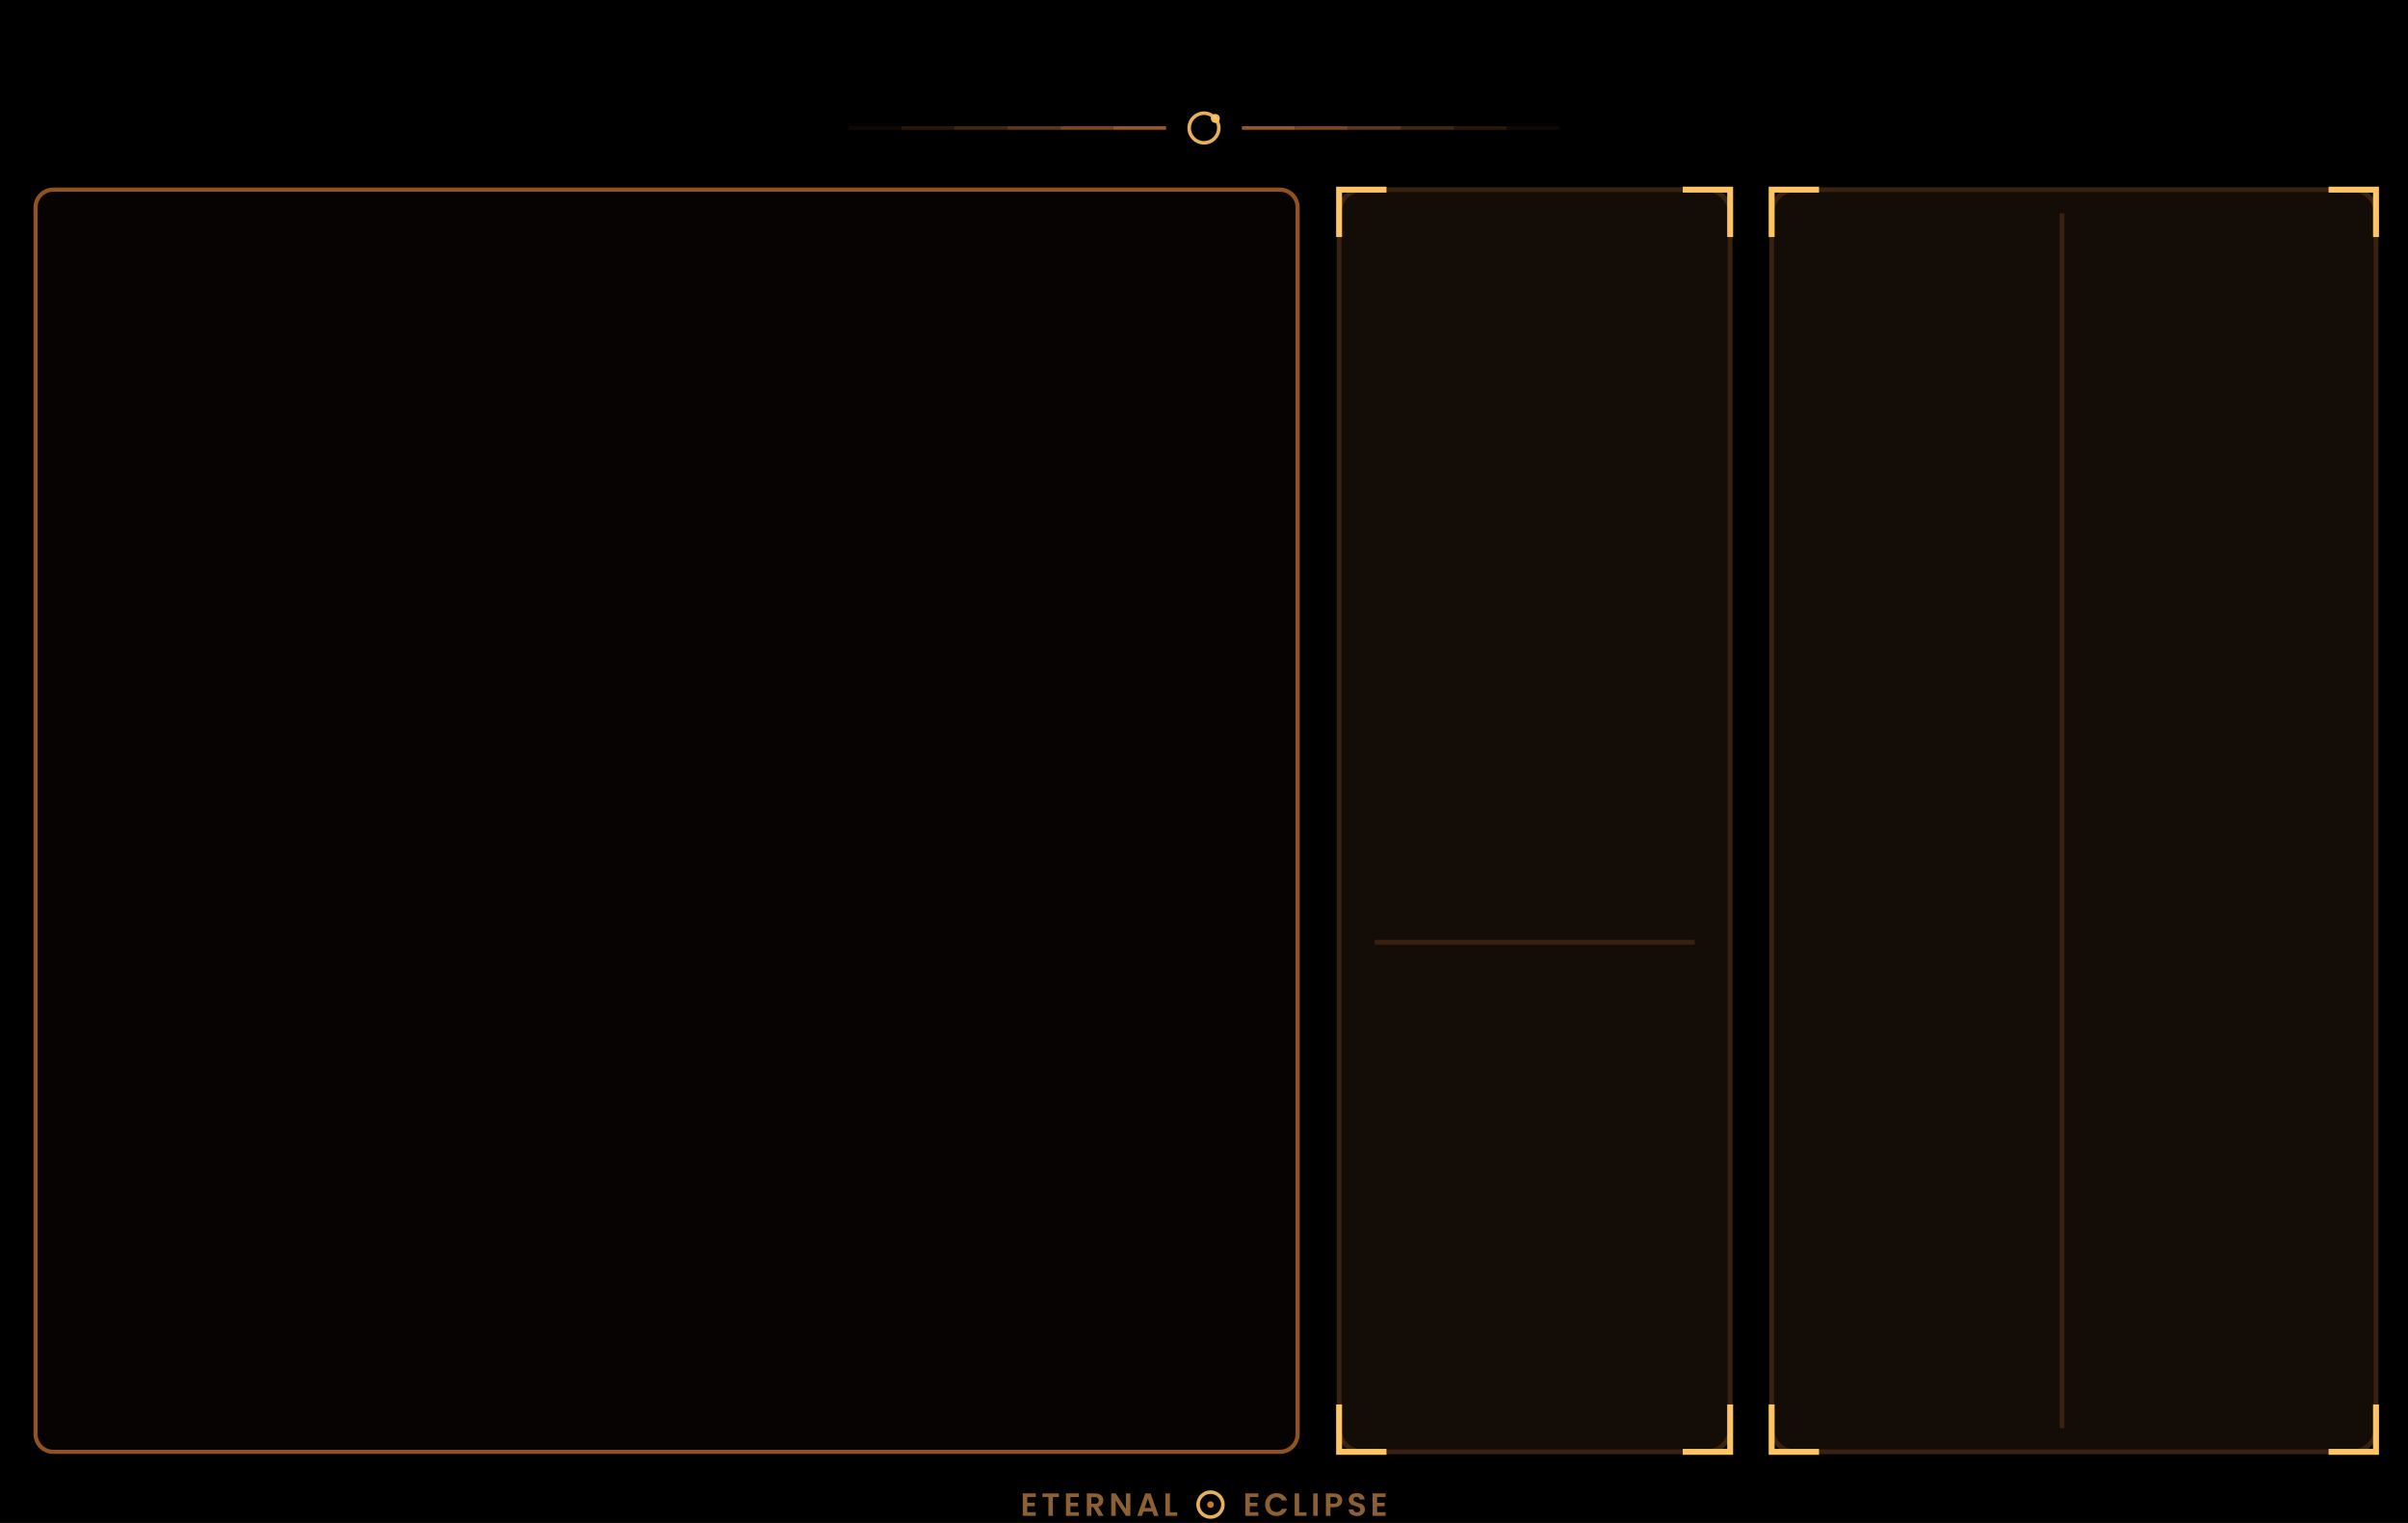
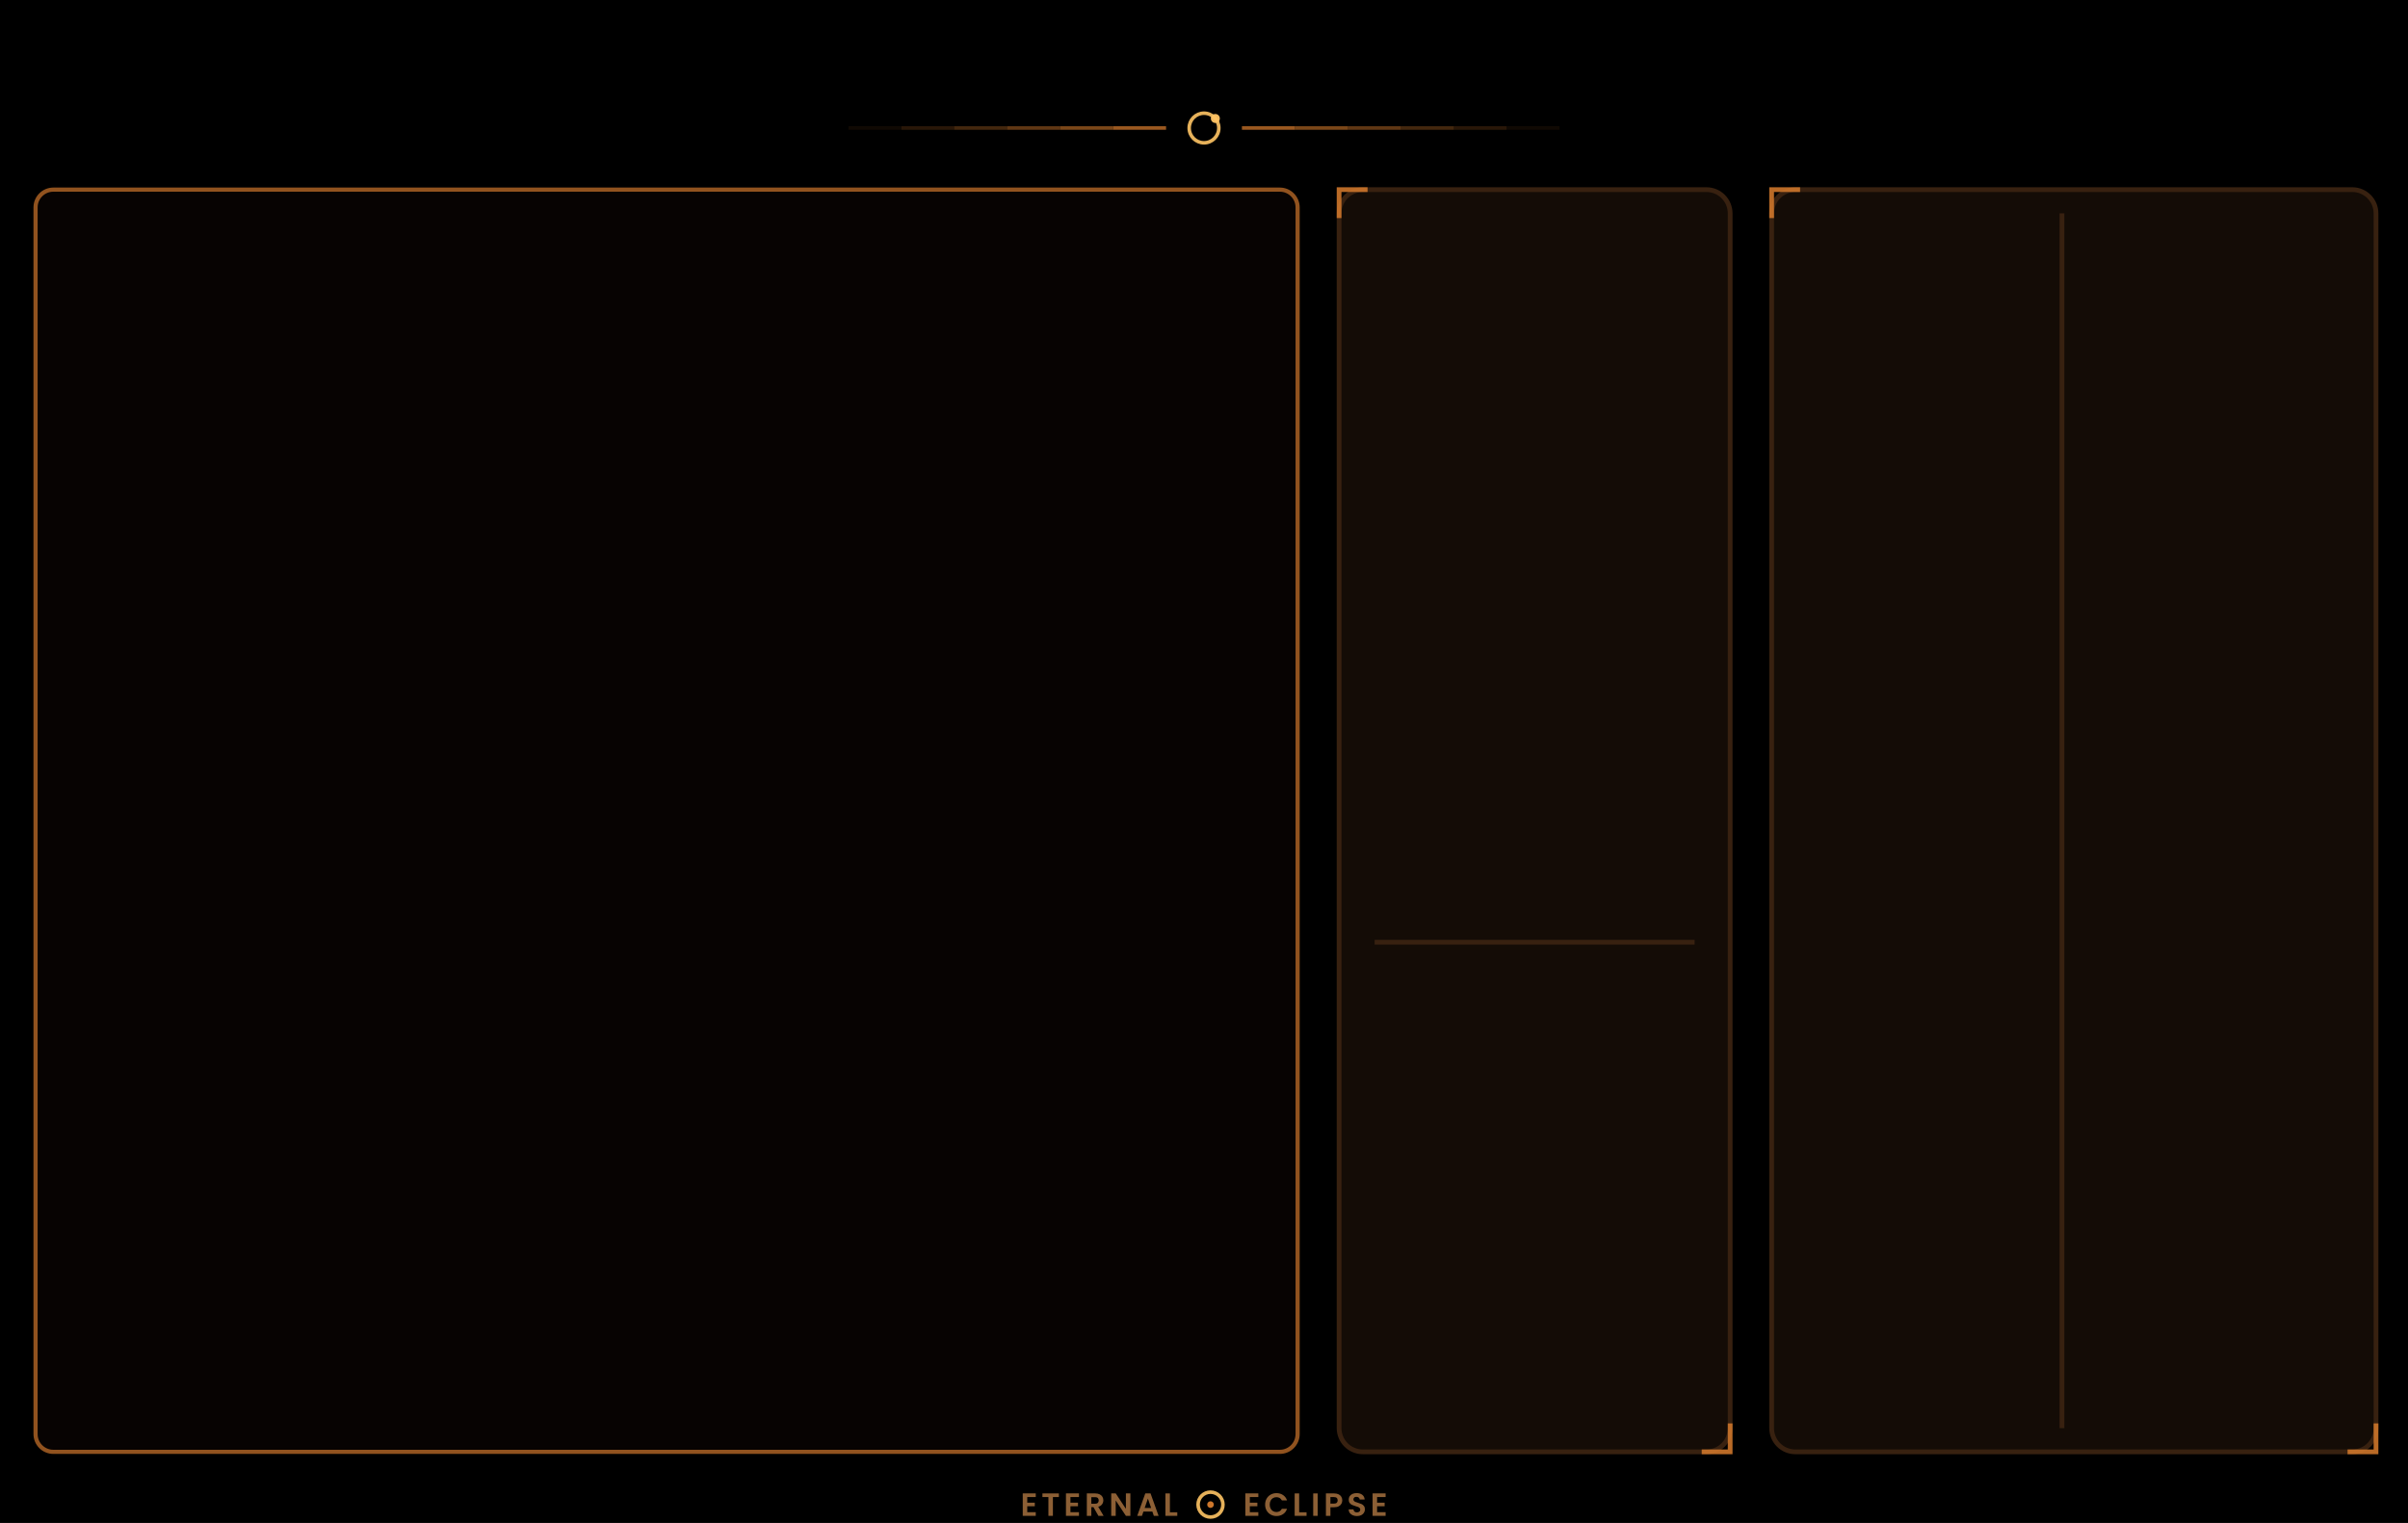
<svg xmlns="http://www.w3.org/2000/svg" width="203.2mm" height="128.5mm" viewBox="0 0 203.2 128.5">
  <rect x="0" y="0" width="203.2" height="128.5" fill="#000000" />
  <g stroke="#cd762b" stroke-width="0.3">
    <line x1="71.60" y1="10.8" x2="76.07" y2="10.8" stroke-opacity="0.08" />
    <line x1="76.07" y1="10.8" x2="80.53" y2="10.8" stroke-opacity="0.2" />
    <line x1="80.53" y1="10.8" x2="85.00" y2="10.8" stroke-opacity="0.33" />
    <line x1="85.00" y1="10.8" x2="89.47" y2="10.8" stroke-opacity="0.47" />
    <line x1="89.47" y1="10.8" x2="93.93" y2="10.8" stroke-opacity="0.6" />
    <line x1="93.93" y1="10.8" x2="98.40" y2="10.8" stroke-opacity="0.75" />
    <line x1="104.80" y1="10.8" x2="109.27" y2="10.8" stroke-opacity="0.75" />
    <line x1="109.27" y1="10.8" x2="113.73" y2="10.8" stroke-opacity="0.6" />
    <line x1="113.73" y1="10.8" x2="118.20" y2="10.8" stroke-opacity="0.47" />
    <line x1="118.20" y1="10.8" x2="122.67" y2="10.8" stroke-opacity="0.33" />
    <line x1="122.67" y1="10.8" x2="127.13" y2="10.8" stroke-opacity="0.2" />
    <line x1="127.13" y1="10.8" x2="131.60" y2="10.8" stroke-opacity="0.08" />
  </g>
  <circle cx="101.6" cy="10.8" r="1.25" fill="none" stroke="#ffc464" stroke-width="0.3" stroke-opacity="0.9" />
  <circle cx="102.558" cy="9.997" r="0.38" fill="#ffc464" fill-opacity="0.95" />
  <rect x="3" y="16.0" width="106.5" height="106.5" rx="1.5" fill="#070302" stroke="#cd762b" stroke-width="0.35" stroke-opacity="0.7" />
  <rect x="113.0" y="16.0" width="33.00" height="106.50" rx="2" fill="#140c06" stroke="#382110" stroke-width="0.4" />
-   <g fill="none" stroke="#ffc464" stroke-width="0.5">
-     <path d="M113.00,20.00 L113.00,16.00 L117.00,16.00" />
-     <path d="M146.00,20.00 L146.00,16.00 L142.00,16.00" />
-     <path d="M113.00,118.50 L113.00,122.50 L117.00,122.50" />
-     <path d="M146.00,118.50 L146.00,122.50 L142.00,122.50" />
-   </g>
  <line x1="116" y1="79.5" x2="143" y2="79.5" stroke="#382110" stroke-width="0.4" />
  <rect x="149.5" y="16.0" width="51.00" height="106.50" rx="2" fill="#140c06" stroke="#382110" stroke-width="0.4" />
-   <g fill="none" stroke="#ffc464" stroke-width="0.5">
-     <path d="M149.50,20.00 L149.50,16.00 L153.50,16.00" />
-     <path d="M200.50,20.00 L200.50,16.00 L196.50,16.00" />
-     <path d="M149.50,118.50 L149.50,122.50 L153.50,122.50" />
-     <path d="M200.50,118.50 L200.50,122.50 L196.50,122.50" />
+   <line x1="174" y1="18.0" x2="174" y2="120.5" stroke="#382110" stroke-width="0.4" />
+   <g fill="none" stroke="#cd762b" stroke-width="0.4" stroke-opacity="0.9">
+     <path d="M 113,18.4 L 113,16 L 115.4,16" />
+     <path d="M 146,120.1 L 146,122.5 L 143.6,122.5" />
+     <path d="M 149.5,18.4 L 149.5,16 L 151.9,16" />
+     <path d="M 200.5,120.1 L 200.5,122.5 L 198.1,122.5" />
  </g>
-   <line x1="174" y1="18.0" x2="174" y2="120.5" stroke="#382110" stroke-width="0.4" />
  <g transform="translate(101.6 127.9)">
    <g fill="#9c6a3b" fill-opacity="0.9">
      <path d="M-14.915 -1.586V-1.111H-14.278V-0.810H-14.915V-0.309H-14.197V0.000H-15.295V-1.895H-14.197V-1.586Z" />
      <path d="M-12.245 -1.892V-1.586H-12.750V0.000H-13.129V-1.586H-13.633V-1.892Z" />
      <path d="M-11.270 -1.586V-1.111H-10.633V-0.810H-11.270V-0.309H-10.551V0.000H-11.649V-1.895H-10.551V-1.586Z" />
      <path d="M-8.911 0.000 -9.329 -0.737H-9.508V0.000H-9.887V-1.892H-9.177Q-8.957 -1.892 -8.803 -1.815Q-8.648 -1.737 -8.571 -1.606Q-8.494 -1.474 -8.494 -1.312Q-8.494 -1.125 -8.602 -0.974Q-8.711 -0.824 -8.925 -0.767L-8.472 0.000ZM-9.508 -1.022H-9.190Q-9.036 -1.022 -8.960 -1.096Q-8.884 -1.171 -8.884 -1.304Q-8.884 -1.434 -8.960 -1.506Q-9.036 -1.577 -9.190 -1.577H-9.508Z" />
      <path d="M-6.212 0.000H-6.591L-7.450 -1.298V0.000H-7.830V-1.895H-7.450L-6.591 -0.594V-1.895H-6.212Z" />
      <path d="M-4.357 -0.360H-5.111L-5.236 0.000H-5.634L-4.954 -1.895H-4.512L-3.832 0.000H-4.233ZM-4.460 -0.664 -4.734 -1.455 -5.008 -0.664Z" />
      <path d="M-2.877 -0.301H-2.254V0.000H-3.257V-1.892H-2.877Z" />
      <path d="M3.867 -1.586V-1.111H4.504V-0.810H3.867V-0.309H4.585V0.000H3.487V-1.895H4.585V-1.586Z" />
      <path d="M6.117 -1.916Q6.434 -1.916 6.672 -1.754Q6.911 -1.591 7.006 -1.304H6.569Q6.504 -1.439 6.386 -1.507Q6.268 -1.575 6.114 -1.575Q5.948 -1.575 5.820 -1.498Q5.691 -1.420 5.619 -1.279Q5.547 -1.138 5.547 -0.949Q5.547 -0.762 5.619 -0.619Q5.691 -0.477 5.820 -0.400Q5.948 -0.323 6.114 -0.323Q6.268 -0.323 6.386 -0.392Q6.504 -0.461 6.569 -0.596H7.006Q6.911 -0.306 6.673 -0.145Q6.436 0.016 6.117 0.016Q5.845 0.016 5.627 -0.107Q5.409 -0.230 5.283 -0.450Q5.157 -0.669 5.157 -0.949Q5.157 -1.228 5.283 -1.449Q5.409 -1.670 5.627 -1.793Q5.845 -1.916 6.117 -1.916Z" />
      <path d="M8.030 -0.301H8.654V0.000H7.651V-1.892H8.030Z" />
      <path d="M9.594 -1.892V0.000H9.215V-1.892Z" />
      <path d="M10.985 -0.726H10.668V0.000H10.288V-1.892H10.985Q11.204 -1.892 11.359 -1.816Q11.513 -1.740 11.591 -1.607Q11.668 -1.474 11.668 -1.306Q11.668 -1.155 11.596 -1.022Q11.524 -0.889 11.371 -0.808Q11.218 -0.726 10.985 -0.726ZM11.278 -1.306Q11.278 -1.583 10.969 -1.583H10.668V-1.033H10.969Q11.126 -1.033 11.202 -1.104Q11.278 -1.176 11.278 -1.306Z" />
      <path d="M12.207 -0.545H12.614Q12.622 -0.428 12.697 -0.360Q12.771 -0.293 12.901 -0.293Q13.034 -0.293 13.110 -0.356Q13.186 -0.420 13.186 -0.523Q13.186 -0.607 13.134 -0.661Q13.083 -0.716 13.006 -0.747Q12.928 -0.778 12.793 -0.816Q12.609 -0.870 12.493 -0.923Q12.378 -0.976 12.296 -1.083Q12.213 -1.190 12.213 -1.369Q12.213 -1.537 12.297 -1.661Q12.381 -1.786 12.533 -1.853Q12.685 -1.919 12.880 -1.919Q13.172 -1.919 13.355 -1.777Q13.538 -1.634 13.557 -1.380H13.140Q13.134 -1.477 13.057 -1.541Q12.980 -1.605 12.853 -1.605Q12.741 -1.605 12.675 -1.548Q12.609 -1.491 12.609 -1.382Q12.609 -1.306 12.659 -1.256Q12.709 -1.206 12.783 -1.175Q12.858 -1.144 12.994 -1.103Q13.178 -1.049 13.294 -0.995Q13.411 -0.941 13.495 -0.832Q13.579 -0.724 13.579 -0.548Q13.579 -0.396 13.500 -0.266Q13.422 -0.136 13.270 -0.058Q13.118 0.019 12.909 0.019Q12.712 0.019 12.553 -0.049Q12.395 -0.117 12.302 -0.244Q12.210 -0.371 12.207 -0.545Z" />
      <path d="M14.606 -1.586V-1.111H15.243V-0.810H14.606V-0.309H15.325V0.000H14.227V-1.895H15.325V-1.586Z" />
    </g>
    <circle cx="0.550" cy="-0.950" r="1.05" fill="none" stroke="#ffc464" stroke-width="0.3" stroke-opacity="0.9" />
    <circle cx="0.550" cy="-0.950" r="0.28" fill="#cd762b" />
  </g>
</svg>
